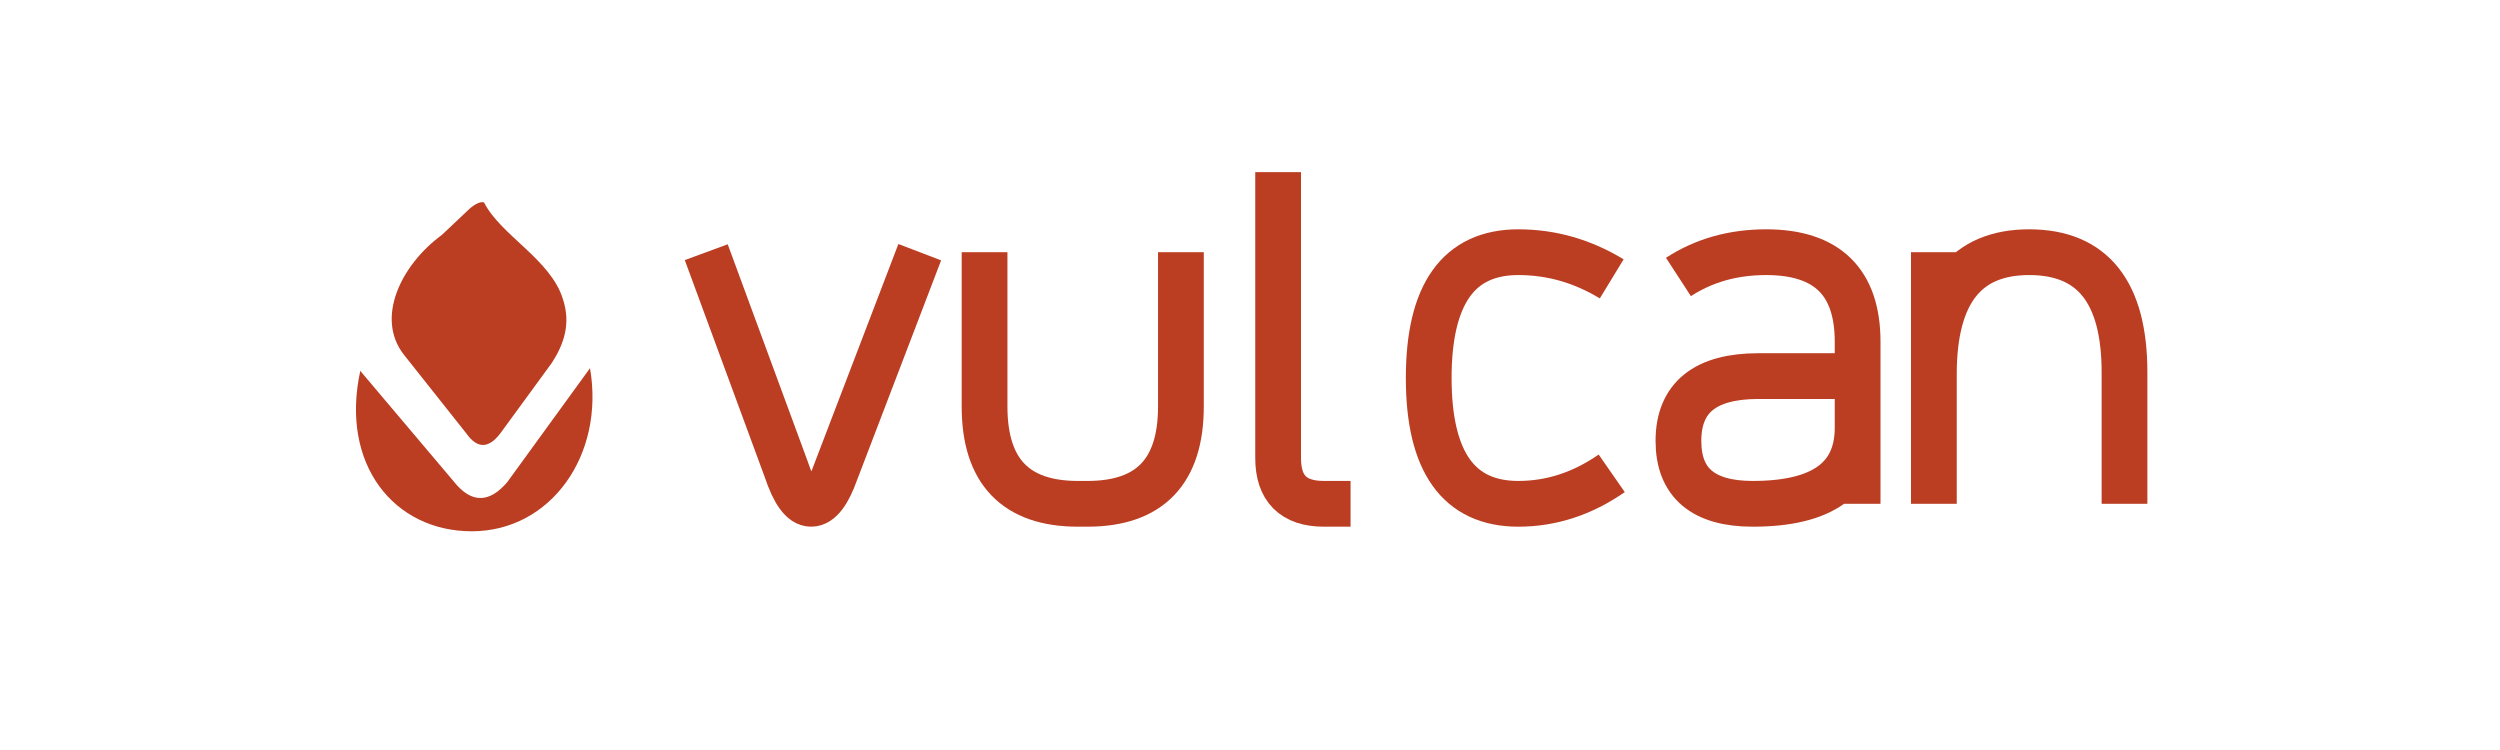
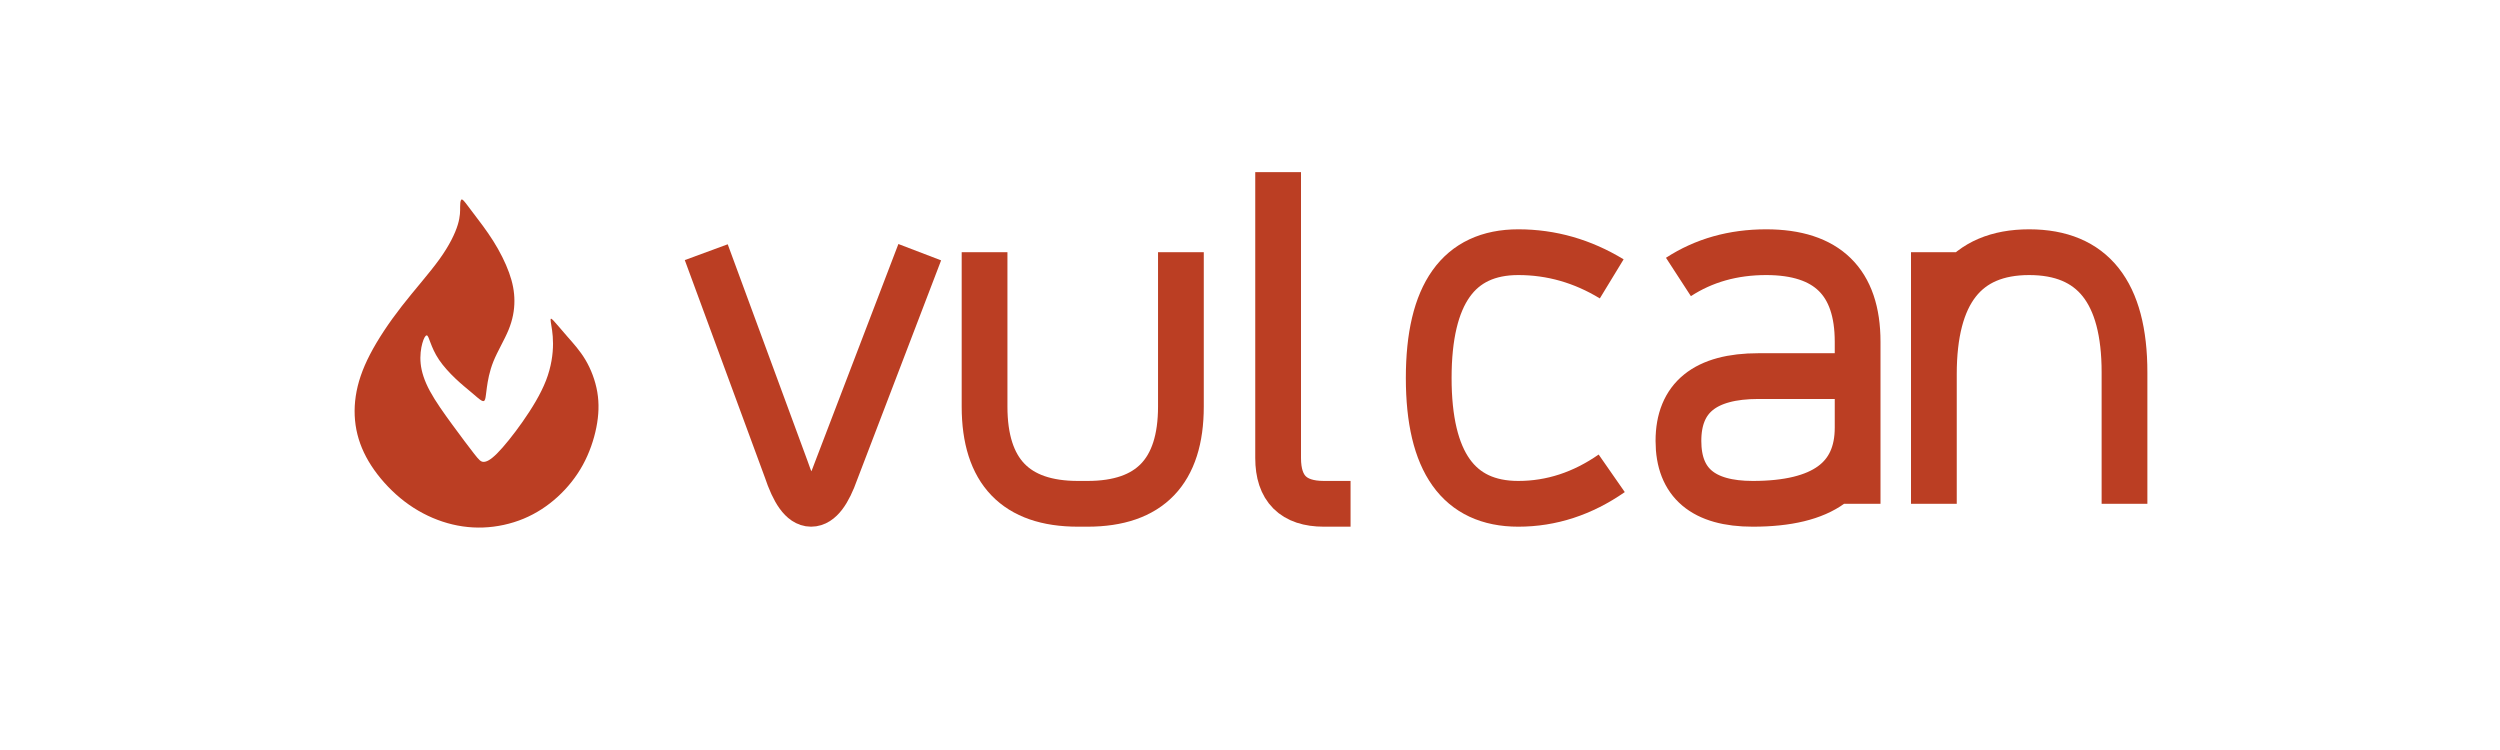
<svg xmlns="http://www.w3.org/2000/svg" width="1600" height="480" viewBox="0 0 1600 480" role="img">
-   <g color="#BB3E23" fill="#BB3E23">
-     <g transform="translate(201 126) scale(0.87)">
-       <path d="M125 4C137 28 174 46 183 75C189 93 184 108 175 122L137 174Q124 191 112 174L66 116C45 89 64 50 94 28L112 11Q120 3 125 4ZM34 128 105 212Q123 232 142 210L203 126C214 190 174 246 116 246C59 246 19 197 34 128Z" fill="currentColor" fill-rule="evenodd" />
+   <g transform="translate(177 112) scale(1)">
+     <g transform="translate(49.95174,15.65) scale(1.074483) translate(-26.81945,-17.70221)">
+       <path d="M 90.083 18.333 C 89.833 19 89.667 20 89.667 22.167 C 89.667 24.333 89.833 27.667 88.25 32.833 C 86.667 38 83.333 45 77.333 53.333 C 71.333 61.667 62.667 71.333 55 81.167 C 47.333 91 40.667 101 36 110 C 31.333 119 28.667 127 27.5 134.833 C 26.333 142.667 26.667 150.333 28.5 157.667 C 30.333 165 33.667 172 38.5 178.833 C 43.333 185.667 49.667 192.333 56.667 197.667 C 63.667 203 71.333 207 79.217 209.6 C 87.1 212.2 95.2 213.4 103.4 213.1 C 111.6 212.8 119.9 211 127.45 207.867 C 135 204.733 141.8 200.267 147.767 194.817 C 153.733 189.367 158.867 182.933 162.767 175.817 C 166.667 168.7 169.333 160.9 170.8 153.533 C 172.267 146.167 172.533 139.233 171.367 132.383 C 170.2 125.533 167.6 118.767 164.3 113.217 C 161 107.667 157 103.333 153.5 99.333 C 150 95.333 147 91.667 145.333 89.917 C 143.667 88.167 143.333 88.333 143.667 90.667 C 144 93 145 97.5 145 103.583 C 145 109.667 144 117.333 140.833 125.5 C 137.667 133.667 132.333 142.333 126.833 150.167 C 121.333 158 115.667 165 111.667 169 C 107.667 173 105.333 174 103.667 174 C 102 174 101 173 98 169.167 C 95 165.333 90 158.667 85 151.833 C 80 145 75 138 71.667 131.833 C 68.333 125.667 66.667 120.333 66.167 115.5 C 65.667 110.667 66.333 106.333 67.167 103.333 C 68 100.333 69 98.667 69.75 98.667 C 70.5 98.667 71 100.333 72 103 C 73 105.667 74.5 109.333 77.083 113.167 C 79.667 117 83.333 121 86.833 124.333 C 90.333 127.667 93.667 130.333 96.333 132.583 C 99 134.833 101 136.667 102.3 137.417 C 103.6 138.167 104.2 137.833 104.567 136.667 C 104.933 135.5 105.067 133.5 105.6 129.667 C 106.133 125.833 107.067 120.167 109.533 114.083 C 112 108 116 101.5 118.5 95.417 C 121 89.333 122 83.667 122 78.167 C 122 72.667 121 67.333 118.833 61.333 C 116.667 55.333 113.333 48.667 109.333 42.333 C 105.333 36 100.667 30 97.5 25.833 C 94.333 21.667 92.667 19.333 91.667 18.333 C 90.667 17.333 90.333 17.667 90.083 18.333 Z" fill="#BB3E23" />
    </g>
+   </g>
+   <g fill="#BB3E23" color="#BB3E23">
    <g transform="translate(452 137) scale(1.22)">
      <g fill="none" stroke="currentColor" stroke-width="24" stroke-linejoin="round" stroke-linecap="butt">
        <path d="M0 20 42 134Q48 152 55 152Q62 152 68 135L112 20" />
        <path d="M146 20V101Q146 152 195 152H200Q249 152 249 101V20" />
        <path d="M300 -22V128Q300 152 324 152H338" />
        <path d="M475 34Q452 20 426 20Q379 20 379 86Q379 152 426 152Q452 152 475 136" />
        <path d="M510 33Q530 20 556 20Q604 20 604 67V152M604 85H552Q510 85 510 119Q510 152 549 152Q604 152 604 112" />
        <path d="M644 20V152M644 84Q644 20 694 20Q744 20 744 83V152" />
      </g>
    </g>
  </g>
</svg>
